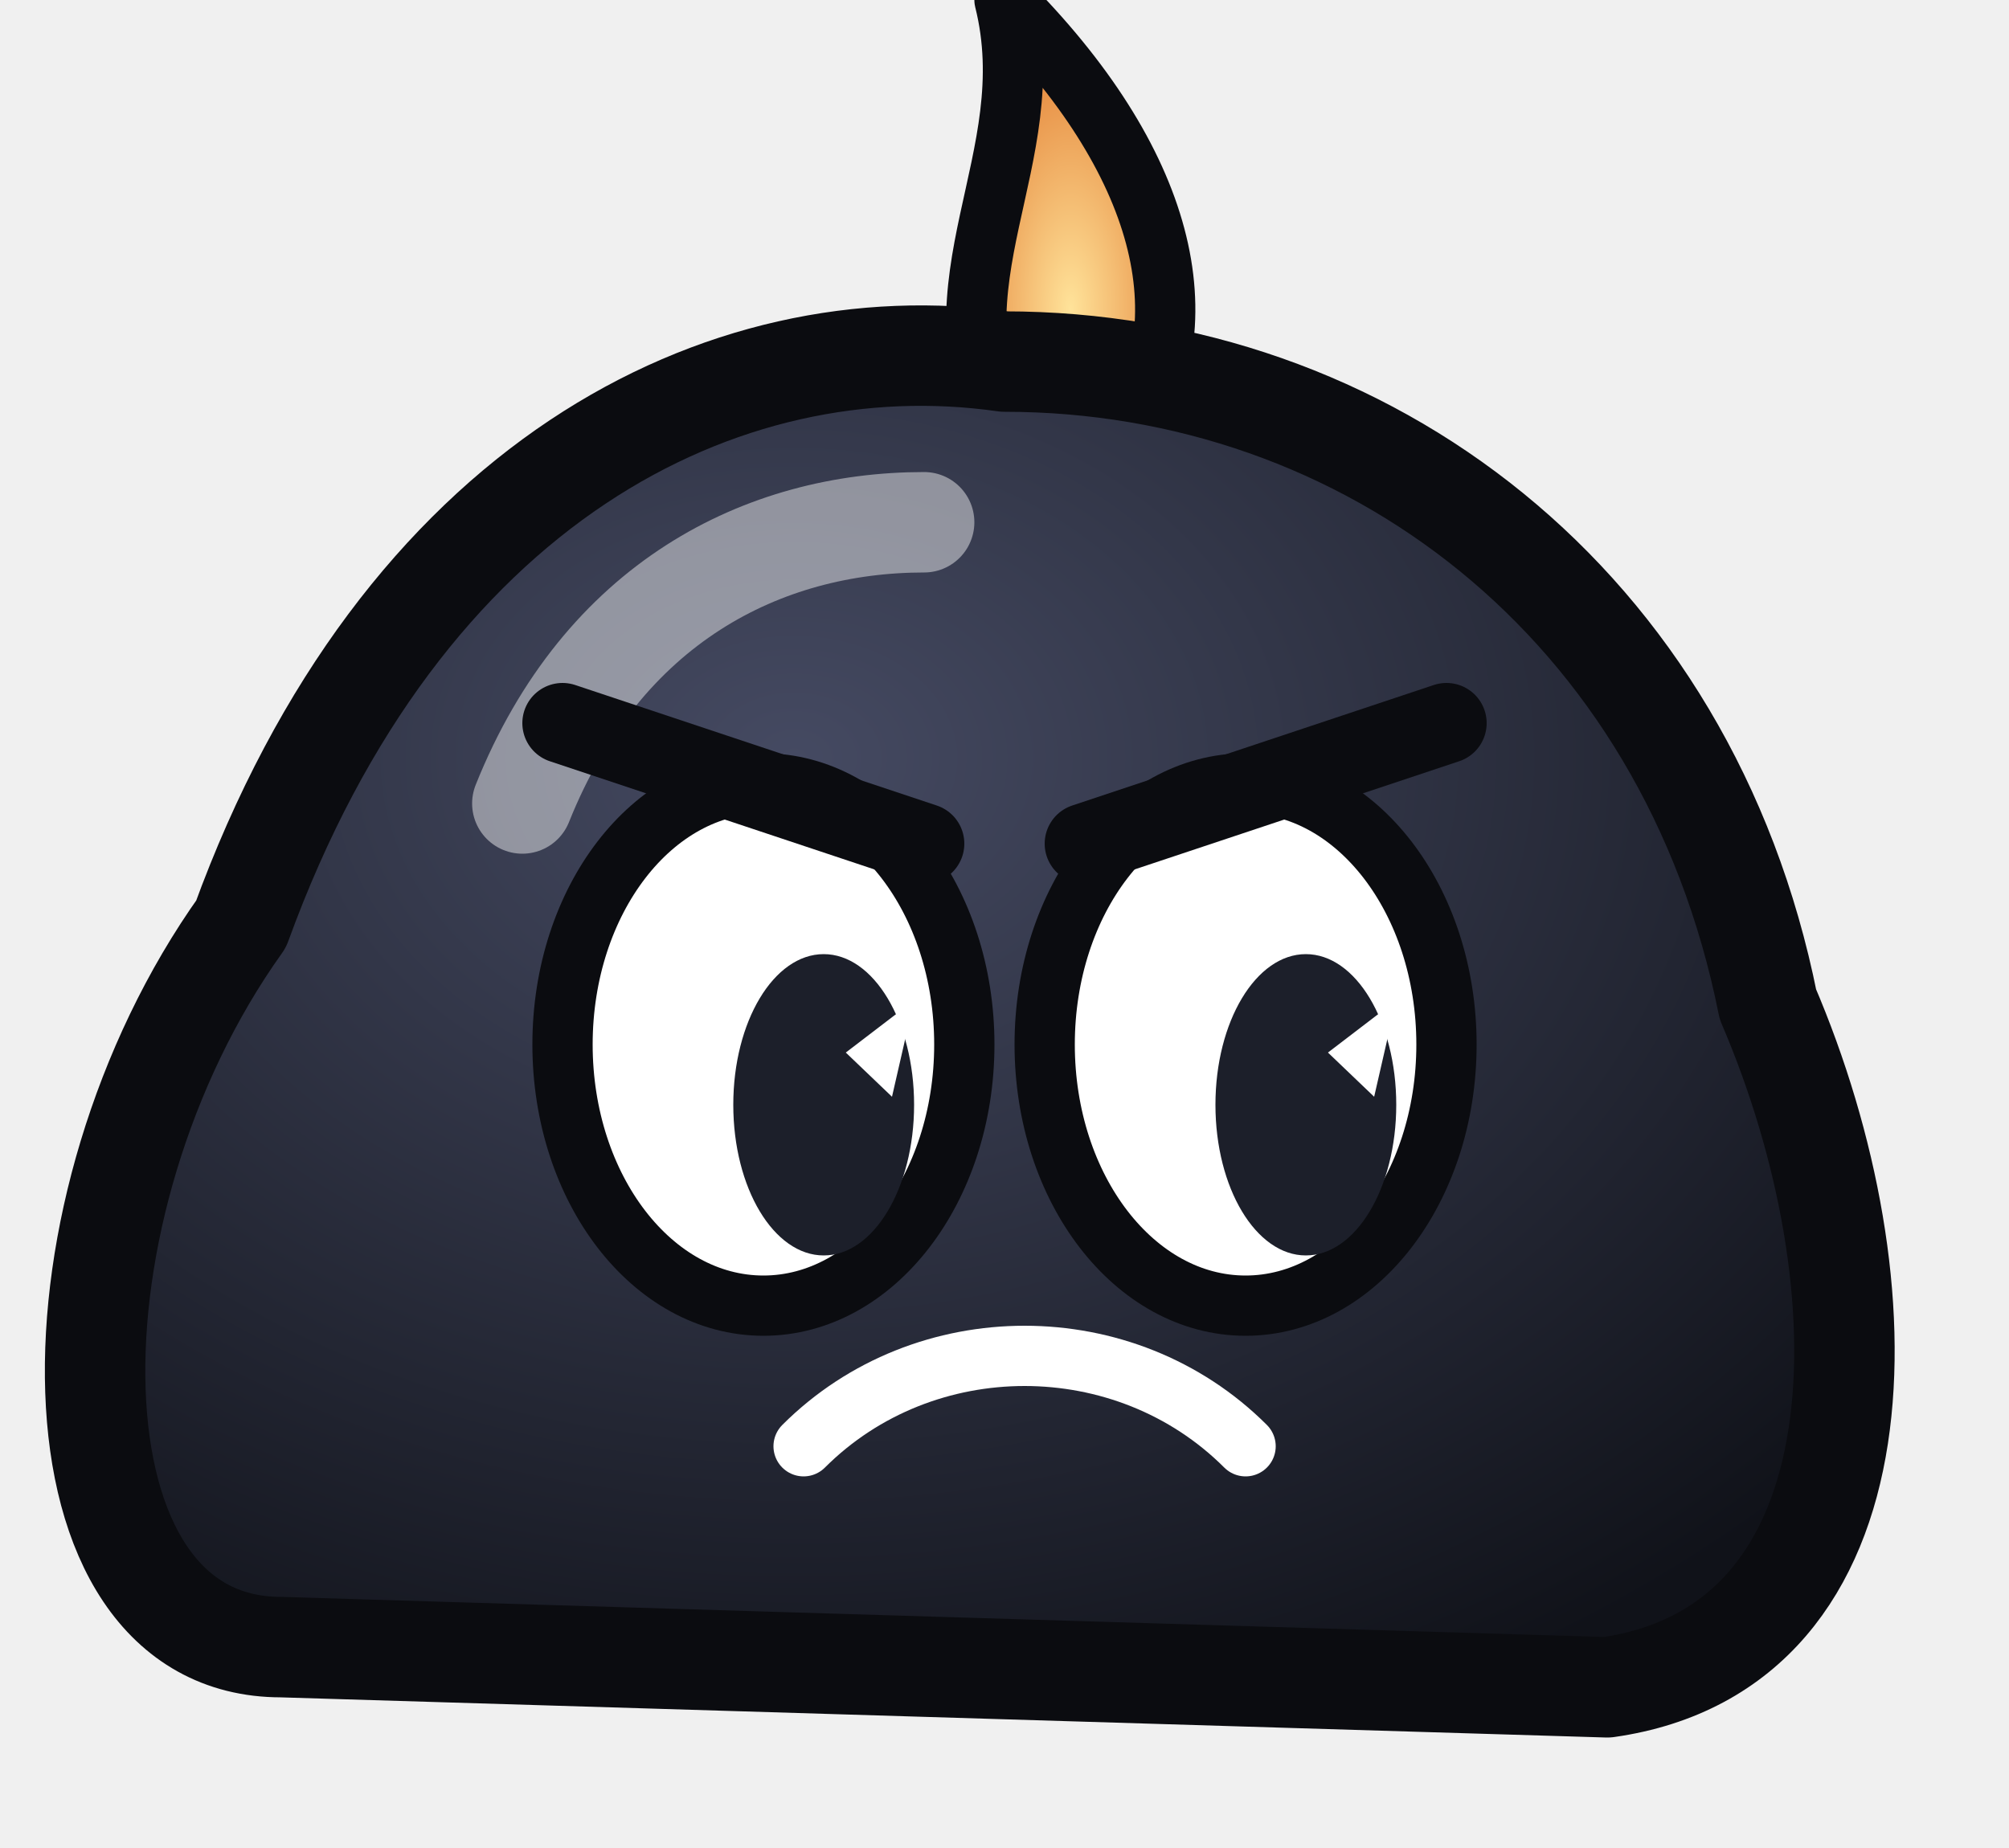
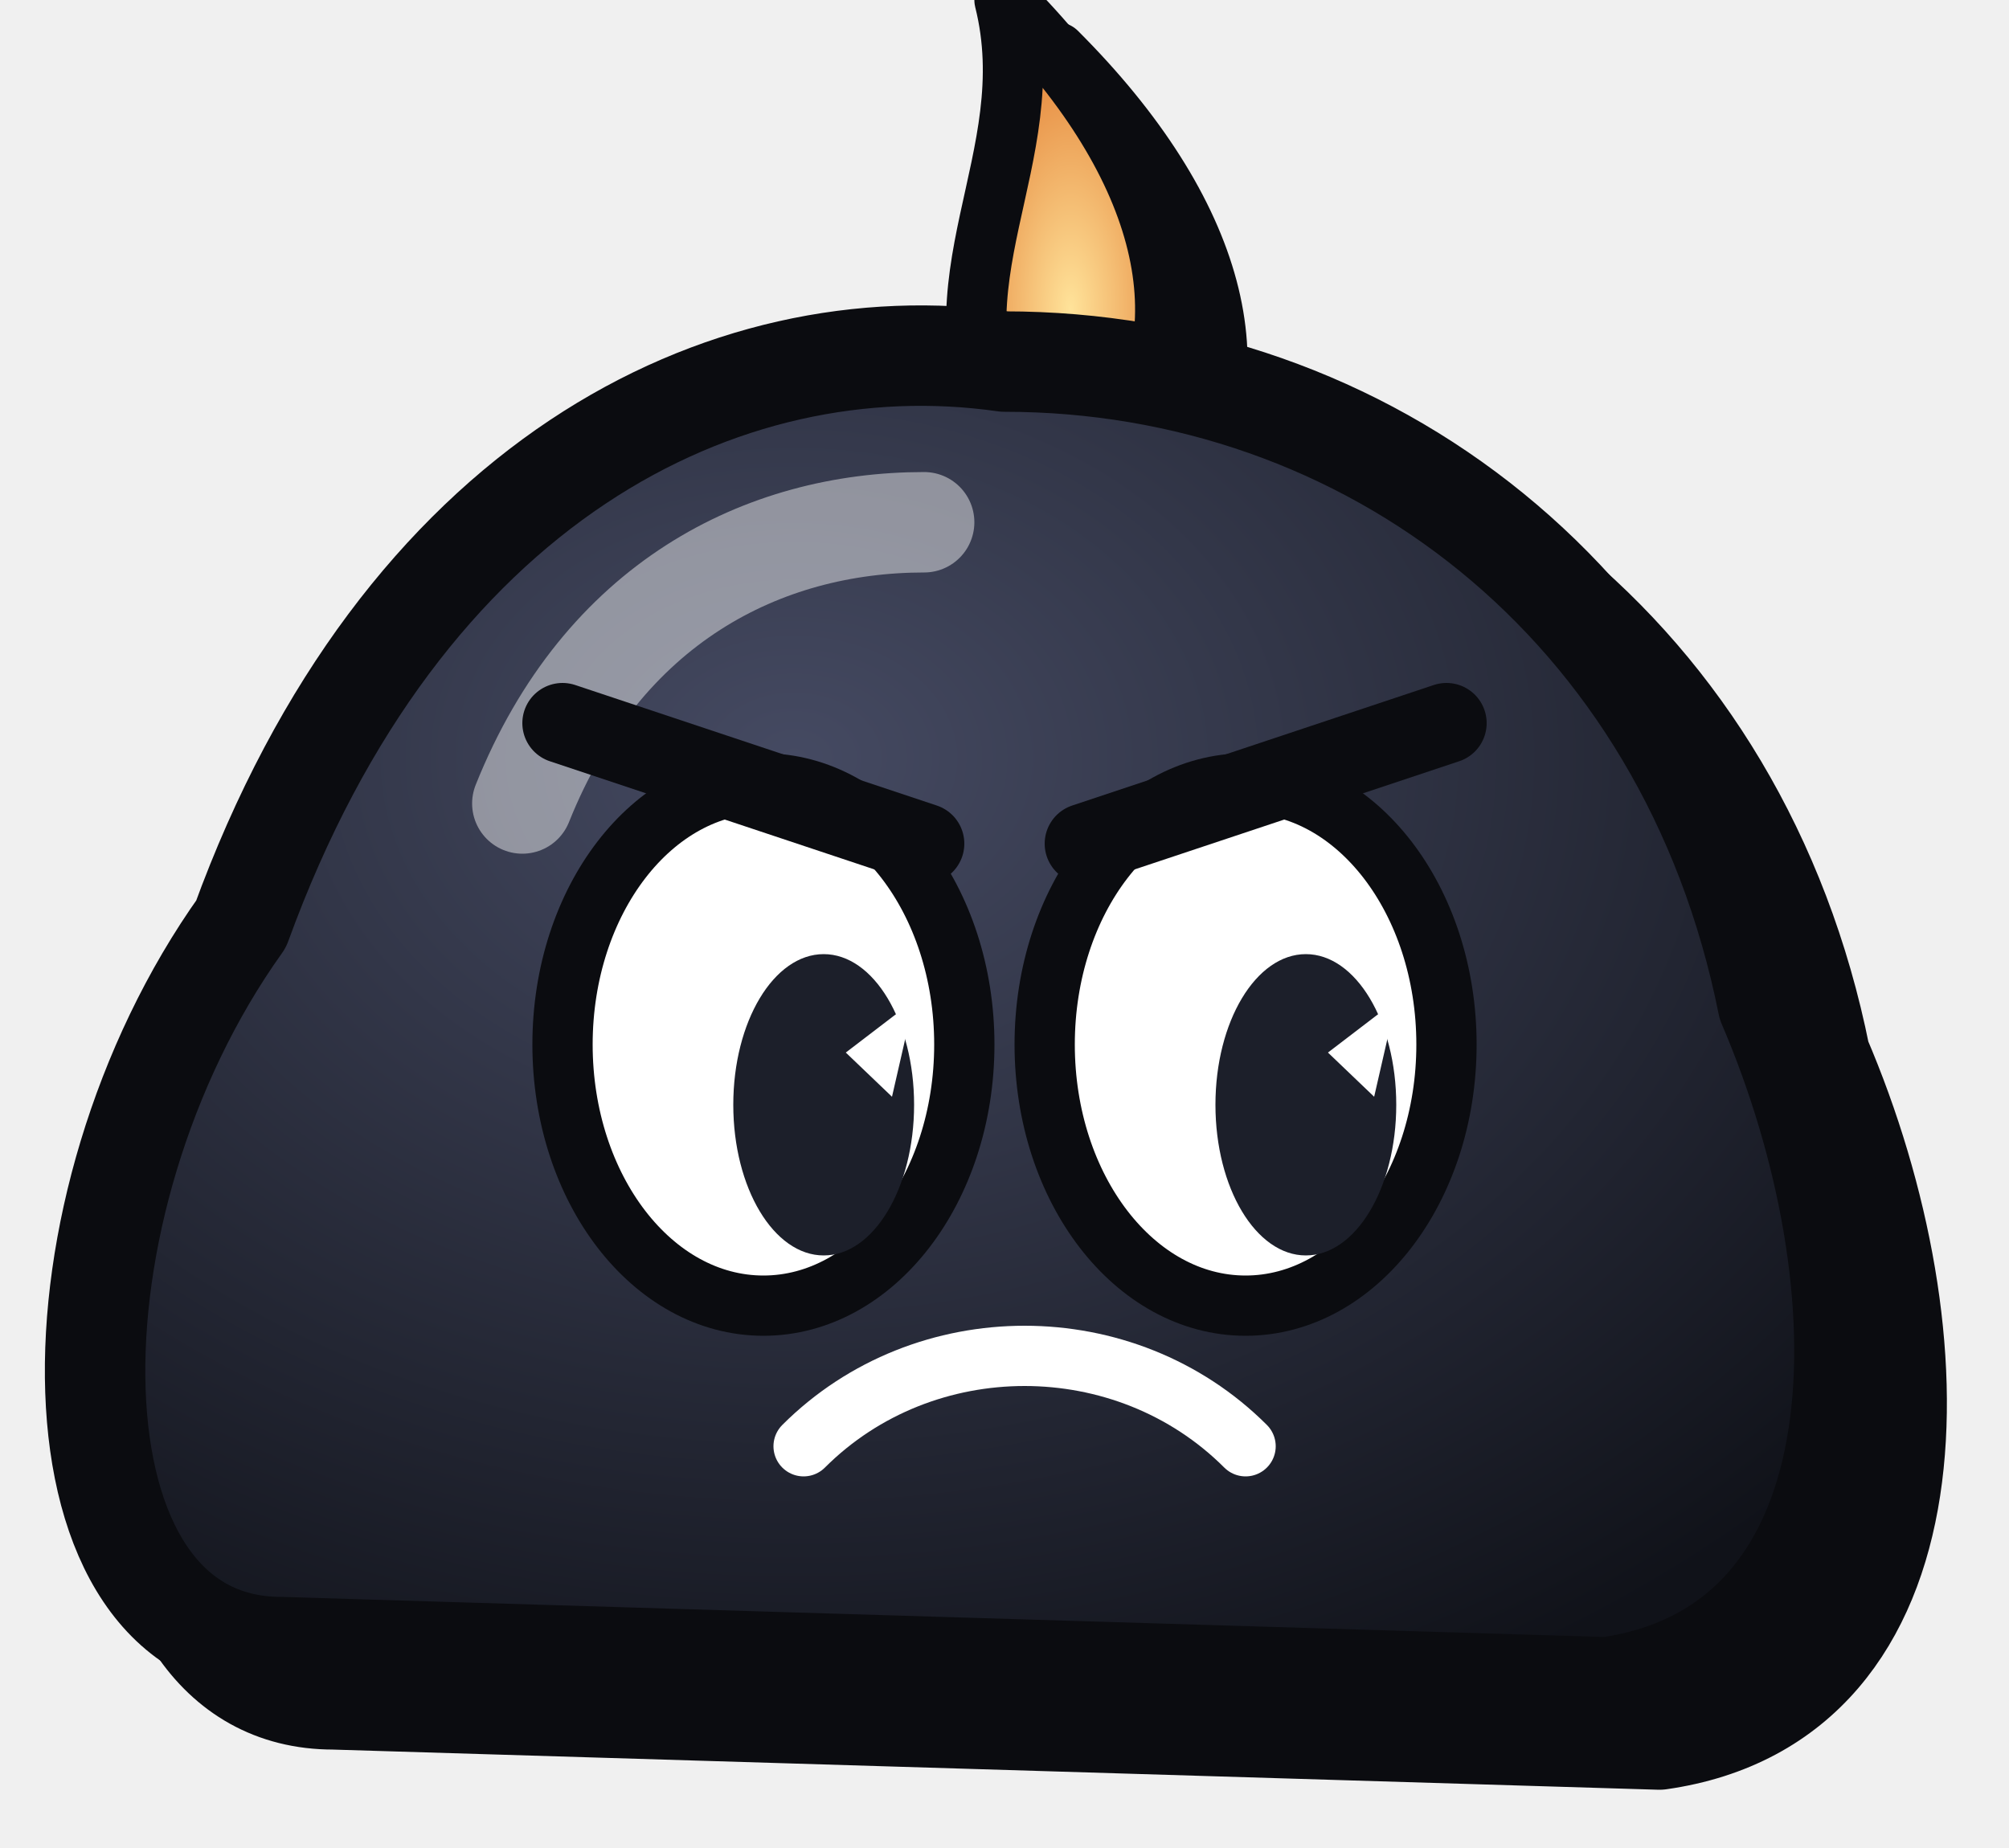
<svg xmlns="http://www.w3.org/2000/svg" width="100" height="92" viewBox="0 0 100 92">
  <defs>
    <radialGradient id="blobg" cx="0.4" cy="0.3" r="0.8">
      <stop offset="0" stop-color="#454a62" />
      <stop offset="1" stop-color="#101219" />
    </radialGradient>
    <radialGradient id="flame" cx="0.5" cy="0.7" r="0.7">
      <stop offset="0" stop-color="#ffe39a" />
      <stop offset="1" stop-color="#e0752a" />
    </radialGradient>
  </defs>
+   <g transform="translate(2.6,2.6)">
+     <g stroke="#0b0c10" stroke-width="5" stroke-linejoin="round" stroke-linecap="round">
+       <path d="M50 16 C46 8 52 2 50 -6 C58 2 60 10 56 16 Z" transform="translate(0,6)" fill="#0b0c10" stroke-width="3" />
+       <path d="M14 82 C2 82 2 60 12 46 C20 24 36 16 50 18 C68 18 84 30 88 50 C94 64 94 82 80 84 Z" fill="#0b0c10" />
+       <ellipse cx="38" cy="52" rx="10" ry="13" fill="#0b0c10" stroke-width="3" />
+       <ellipse cx="62" cy="52" rx="10" ry="13" fill="#0b0c10" stroke-width="3" />
+       <ellipse cx="41" cy="55" rx="4.5" ry="7.5" fill="#0b0c10" stroke="none" />
+       <path d="M42.1 52.4 L45.5 49.8 L44.4 54.6 Z" fill="#0b0c10" stroke="none" />
+       <ellipse cx="65" cy="55" rx="4.5" ry="7.5" fill="#0b0c10" stroke="none" />
+       <path d="M66.1 52.4 L69.5 49.8 L68.4 54.6 Z" fill="#0b0c10" stroke="none" />
+       <path d="M28 36 L46 42 M72 36 L54 42" fill="none" stroke-width="4" />
+       <path d="M40 72 C46 66 56 66 62 72" fill="none" stroke="#0b0c10" stroke-width="3" />
+     </g>
+   </g>
  <g stroke="#0b0c10" stroke-width="5" stroke-linejoin="round" stroke-linecap="round">
    <path d="M50 16 C46 8 52 2 50 -6 C58 2 60 10 56 16 Z" transform="translate(0,6)" fill="url(#flame)" stroke-width="3" />
    <path d="M14 82 C2 82 2 60 12 46 C20 24 36 16 50 18 C68 18 84 30 88 50 C94 64 94 82 80 84 Z" fill="url(#blobg)" />
    <path d="M26 40 C30 30 38 26 46 26" fill="none" stroke="#fff" stroke-width="5" opacity="0.45" />
    <ellipse cx="38" cy="52" rx="10" ry="13" fill="#fff" stroke-width="3" />
    <ellipse cx="62" cy="52" rx="10" ry="13" fill="#fff" stroke-width="3" />
    <ellipse cx="41" cy="55" rx="4.5" ry="7.5" fill="#1c1f2a" stroke="none" />
    <path d="M42.1 52.4 L45.5 49.8 L44.4 54.6 Z" fill="#fff" stroke="none" />
    <ellipse cx="65" cy="55" rx="4.5" ry="7.5" fill="#1c1f2a" stroke="none" />
    <path d="M66.1 52.4 L69.5 49.8 L68.4 54.6 Z" fill="#fff" stroke="none" />
    <path d="M28 36 L46 42 M72 36 L54 42" fill="none" stroke-width="4" />
    <path d="M40 72 C46 66 56 66 62 72" fill="none" stroke="#fff" stroke-width="3" />
  </g>
</svg>
